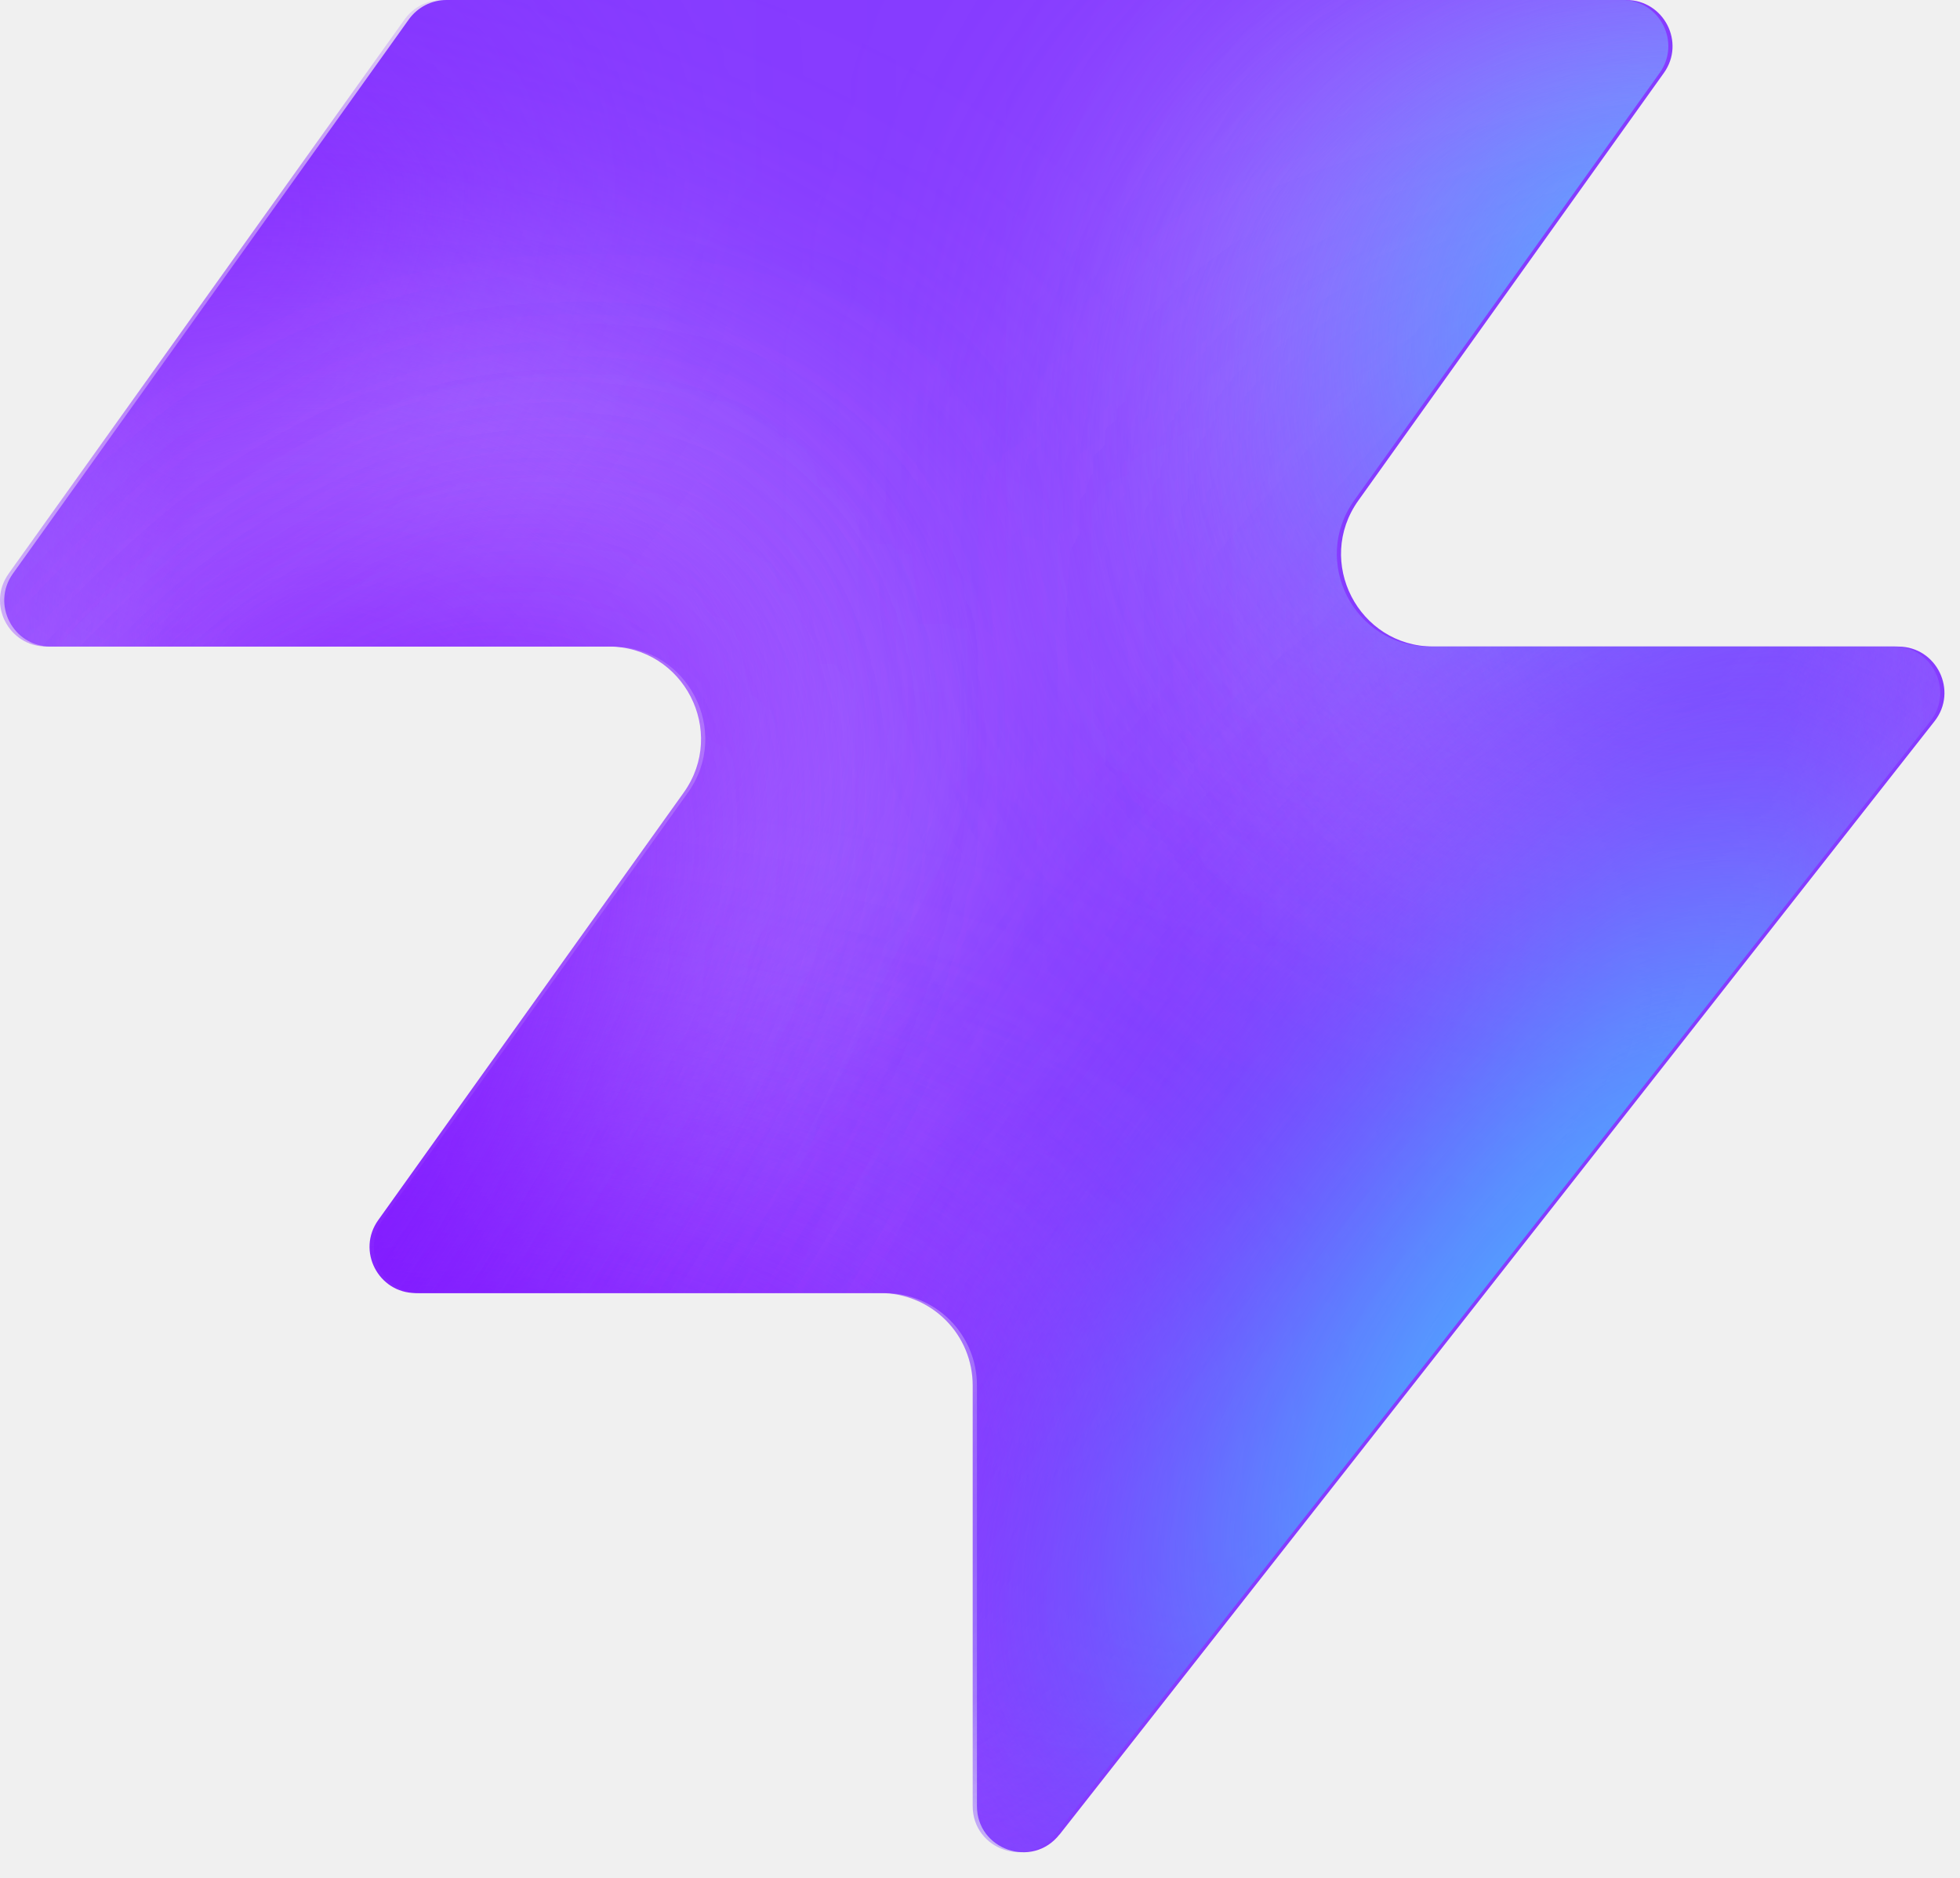
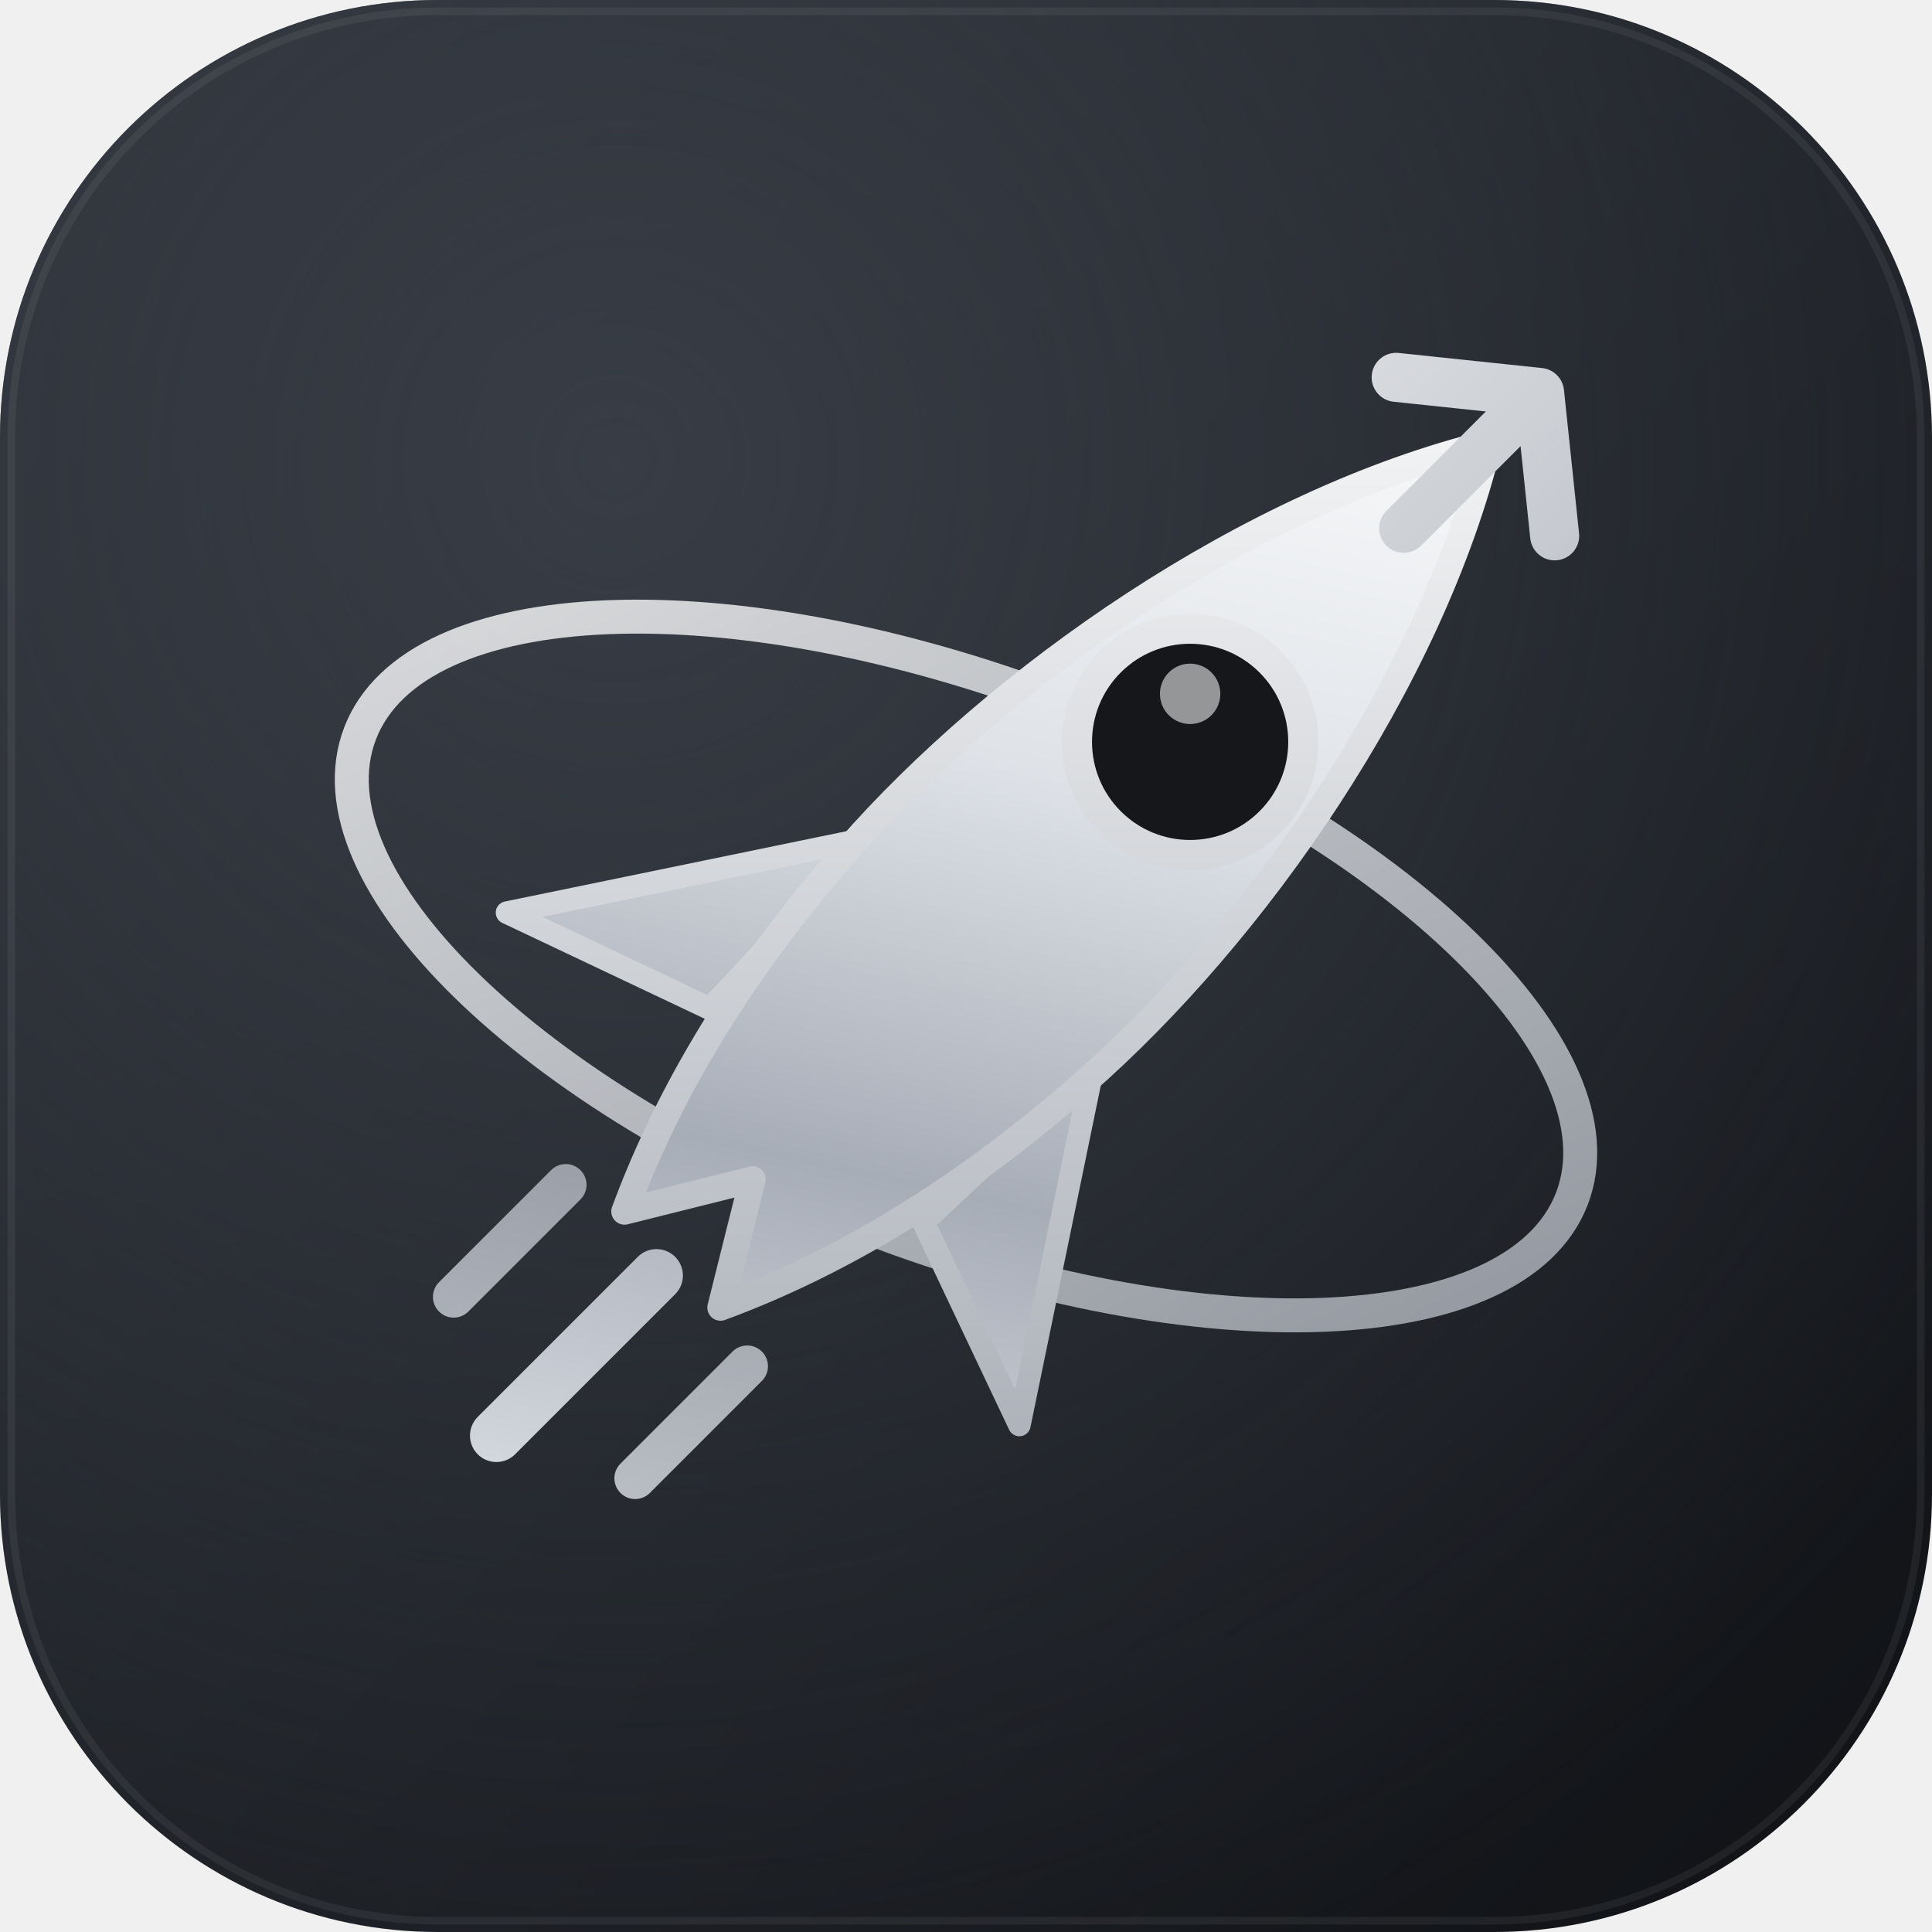
- <svg xmlns="http://www.w3.org/2000/svg" width="48" height="46" fill="none" viewBox="0 0 48 46">
-   <path fill="#863bff" d="M25.946 44.938c-.664.845-2.021.375-2.021-.698V33.937a2.26 2.26 0 0 0-2.262-2.262H10.287c-.92 0-1.456-1.04-.92-1.788l7.48-10.471c1.07-1.497 0-3.578-1.842-3.578H1.237c-.92 0-1.456-1.04-.92-1.788L10.013.474c.214-.297.556-.474.92-.474h28.894c.92 0 1.456 1.04.92 1.788l-7.48 10.471c-1.07 1.498 0 3.579 1.842 3.579h11.377c.943 0 1.473 1.088.89 1.83L25.947 44.94z" style="fill:#863bff;fill:color(display-p3 .525 .23 1);fill-opacity:1" />
-   <mask id="a" width="48" height="46" x="0" y="0" maskUnits="userSpaceOnUse" style="mask-type:alpha">
-     <path fill="#000" d="M25.842 44.938c-.664.844-2.021.375-2.021-.698V33.937a2.26 2.26 0 0 0-2.262-2.262H10.183c-.92 0-1.456-1.04-.92-1.788l7.48-10.471c1.07-1.498 0-3.579-1.842-3.579H1.133c-.92 0-1.456-1.04-.92-1.787L9.91.473c.214-.297.556-.474.92-.474h28.894c.92 0 1.456 1.04.92 1.788l-7.48 10.471c-1.07 1.498 0 3.578 1.842 3.578h11.377c.943 0 1.473 1.088.89 1.832L25.843 44.94z" style="fill:#000;fill-opacity:1" />
-   </mask>
-   <g mask="url(#a)">
-     <g filter="url(#b)">
-       <ellipse cx="5.508" cy="14.704" fill="#ede6ff" rx="5.508" ry="14.704" style="fill:#ede6ff;fill:color(display-p3 .927 .903 1);fill-opacity:1" transform="matrix(.00324 1 1 -.00324 -4.47 31.516)" />
-     </g>
-     <g filter="url(#c)">
-       <ellipse cx="10.399" cy="29.851" fill="#ede6ff" rx="10.399" ry="29.851" style="fill:#ede6ff;fill:color(display-p3 .927 .903 1);fill-opacity:1" transform="matrix(.00324 1 1 -.00324 -39.328 7.883)" />
-     </g>
-     <g filter="url(#d)">
-       <ellipse cx="5.508" cy="30.487" fill="#7e14ff" rx="5.508" ry="30.487" style="fill:#7e14ff;fill:color(display-p3 .492 .077 1);fill-opacity:1" transform="rotate(89.814 -25.913 -14.639)scale(1 -1)" />
-     </g>
-     <g filter="url(#e)">
-       <ellipse cx="5.508" cy="30.599" fill="#7e14ff" rx="5.508" ry="30.599" style="fill:#7e14ff;fill:color(display-p3 .492 .077 1);fill-opacity:1" transform="rotate(89.814 -32.644 -3.334)scale(1 -1)" />
-     </g>
-     <g filter="url(#f)">
-       <ellipse cx="5.508" cy="30.599" fill="#7e14ff" rx="5.508" ry="30.599" style="fill:#7e14ff;fill:color(display-p3 .492 .077 1);fill-opacity:1" transform="matrix(.00324 1 1 -.00324 -34.34 30.47)" />
-     </g>
-     <g filter="url(#g)">
-       <ellipse cx="14.072" cy="22.078" fill="#ede6ff" rx="14.072" ry="22.078" style="fill:#ede6ff;fill:color(display-p3 .927 .903 1);fill-opacity:1" transform="rotate(93.35 24.506 48.493)scale(-1 1)" />
-     </g>
-     <g filter="url(#h)">
-       <ellipse cx="3.47" cy="21.501" fill="#7e14ff" rx="3.47" ry="21.501" style="fill:#7e14ff;fill:color(display-p3 .492 .077 1);fill-opacity:1" transform="rotate(89.009 28.708 47.59)scale(-1 1)" />
-     </g>
-     <g filter="url(#i)">
-       <ellipse cx="3.47" cy="21.501" fill="#7e14ff" rx="3.47" ry="21.501" style="fill:#7e14ff;fill:color(display-p3 .492 .077 1);fill-opacity:1" transform="rotate(89.009 28.708 47.59)scale(-1 1)" />
-     </g>
-     <g filter="url(#j)">
-       <ellipse cx=".387" cy="8.972" fill="#7e14ff" rx="4.407" ry="29.108" style="fill:#7e14ff;fill:color(display-p3 .492 .077 1);fill-opacity:1" transform="rotate(39.51 .387 8.972)" />
-     </g>
-     <g filter="url(#k)">
-       <ellipse cx="47.523" cy="-6.092" fill="#7e14ff" rx="4.407" ry="29.108" style="fill:#7e14ff;fill:color(display-p3 .492 .077 1);fill-opacity:1" transform="rotate(37.892 47.523 -6.092)" />
-     </g>
-     <g filter="url(#l)">
-       <ellipse cx="41.412" cy="6.333" fill="#47bfff" rx="5.971" ry="9.665" style="fill:#47bfff;fill:color(display-p3 .28 .748 1);fill-opacity:1" transform="rotate(37.892 41.412 6.333)" />
-     </g>
-     <g filter="url(#m)">
-       <ellipse cx="-1.879" cy="38.332" fill="#7e14ff" rx="4.407" ry="29.108" style="fill:#7e14ff;fill:color(display-p3 .492 .077 1);fill-opacity:1" transform="rotate(37.892 -1.88 38.332)" />
-     </g>
-     <g filter="url(#n)">
-       <ellipse cx="-1.879" cy="38.332" fill="#7e14ff" rx="4.407" ry="29.108" style="fill:#7e14ff;fill:color(display-p3 .492 .077 1);fill-opacity:1" transform="rotate(37.892 -1.88 38.332)" />
-     </g>
-     <g filter="url(#o)">
-       <ellipse cx="35.651" cy="29.907" fill="#7e14ff" rx="4.407" ry="29.108" style="fill:#7e14ff;fill:color(display-p3 .492 .077 1);fill-opacity:1" transform="rotate(37.892 35.651 29.907)" />
-     </g>
-     <g filter="url(#p)">
-       <ellipse cx="38.418" cy="32.4" fill="#47bfff" rx="5.971" ry="15.297" style="fill:#47bfff;fill:color(display-p3 .28 .748 1);fill-opacity:1" transform="rotate(37.892 38.418 32.4)" />
-     </g>
+ <svg xmlns="http://www.w3.org/2000/svg" width="512" height="512" fill="none" viewBox="0 0 512 512">
+   <defs>
+     <linearGradient id="bg" x1="0" y1="0" x2="512" y2="512" gradientUnits="userSpaceOnUse">
+       <stop offset="0" stop-color="#2b2f36" />
+       <stop offset="0.55" stop-color="#1c1f24" />
+       <stop offset="1" stop-color="#101216" />
+     </linearGradient>
+     <radialGradient id="bgGlow" cx="0.32" cy="0.24" r="0.85">
+       <stop offset="0" stop-color="#3a3f48" stop-opacity="0.9" />
+       <stop offset="1" stop-color="#3a3f48" stop-opacity="0" />
+     </radialGradient>
+     <linearGradient id="silver" x1="150" y1="80" x2="380" y2="440" gradientUnits="userSpaceOnUse">
+       <stop offset="0" stop-color="#ffffff" />
+       <stop offset="0.35" stop-color="#dfe3e8" />
+       <stop offset="0.62" stop-color="#a7adb7" />
+       <stop offset="0.82" stop-color="#cdd2d9" />
+       <stop offset="1" stop-color="#f3f5f8" />
+     </linearGradient>
+     <linearGradient id="silverEdge" x1="120" y1="120" x2="400" y2="400" gradientUnits="userSpaceOnUse">
+       <stop offset="0" stop-color="#ffffff" />
+       <stop offset="1" stop-color="#9aa0aa" />
+     </linearGradient>
+   </defs>
+   <rect width="512" height="512" rx="116" fill="url(#bg)" />
+   <rect width="512" height="512" rx="116" fill="url(#bgGlow)" />
+   <rect x="3" y="3" width="506" height="506" rx="113" fill="none" stroke="#ffffff" stroke-opacity="0.06" stroke-width="2" />
+   <g transform="rotate(45 256 256)">
+     <ellipse cx="256" cy="256" rx="172" ry="74" transform="rotate(-24 256 256)" fill="none" stroke="url(#silverEdge)" stroke-width="9" stroke-opacity="0.85" />
+     <path d="M214 250 L160 332 L216 312 Z" fill="url(#silver)" stroke="url(#silverEdge)" stroke-width="6" stroke-linejoin="round" />
+     <path d="M298 250 L352 332 L296 312 Z" fill="url(#silver)" stroke="url(#silverEdge)" stroke-width="6" stroke-linejoin="round" />
+     <path d="M256 60              C 290 116, 304 196, 300 256              C 297 304, 286 340, 274 366              L 256 336              L 238 366              C 226 340, 215 304, 212 256              C 208 196, 222 116, 256 60 Z" fill="url(#silver)" stroke="url(#silverEdge)" stroke-width="7" stroke-linejoin="round" />
+     <circle cx="256" cy="172" r="30" fill="#15171a" />
+     <circle cx="256" cy="172" r="30" fill="none" stroke="url(#silverEdge)" stroke-width="8" />
+     <circle cx="247" cy="163" r="8" fill="#ffffff" fill-opacity="0.55" />
+     <path d="M256 372 V 432" stroke="url(#silver)" stroke-width="14" stroke-linecap="round" />
+     <path d="M222 372 V 414" stroke="url(#silver)" stroke-width="11" stroke-linecap="round" stroke-opacity="0.85" />
+     <path d="M290 372 V 414" stroke="url(#silver)" stroke-width="11" stroke-linecap="round" stroke-opacity="0.85" />
  </g>
-   <defs>
-     <filter id="b" width="60.045" height="41.654" x="-19.77" y="16.149" color-interpolation-filters="sRGB" filterUnits="userSpaceOnUse">
-       <feFlood flood-opacity="0" result="BackgroundImageFix" />
-       <feBlend in="SourceGraphic" in2="BackgroundImageFix" result="shape" />
-       <feGaussianBlur result="effect1_foregroundBlur_2002_17158" stdDeviation="7.659" />
-     </filter>
-     <filter id="c" width="90.34" height="51.437" x="-54.613" y="-7.533" color-interpolation-filters="sRGB" filterUnits="userSpaceOnUse">
-       <feFlood flood-opacity="0" result="BackgroundImageFix" />
-       <feBlend in="SourceGraphic" in2="BackgroundImageFix" result="shape" />
-       <feGaussianBlur result="effect1_foregroundBlur_2002_17158" stdDeviation="7.659" />
-     </filter>
-     <filter id="d" width="79.355" height="29.4" x="-49.64" y="2.03" color-interpolation-filters="sRGB" filterUnits="userSpaceOnUse">
-       <feFlood flood-opacity="0" result="BackgroundImageFix" />
-       <feBlend in="SourceGraphic" in2="BackgroundImageFix" result="shape" />
-       <feGaussianBlur result="effect1_foregroundBlur_2002_17158" stdDeviation="4.596" />
-     </filter>
-     <filter id="e" width="79.579" height="29.4" x="-45.045" y="20.029" color-interpolation-filters="sRGB" filterUnits="userSpaceOnUse">
-       <feFlood flood-opacity="0" result="BackgroundImageFix" />
-       <feBlend in="SourceGraphic" in2="BackgroundImageFix" result="shape" />
-       <feGaussianBlur result="effect1_foregroundBlur_2002_17158" stdDeviation="4.596" />
-     </filter>
-     <filter id="f" width="79.579" height="29.4" x="-43.513" y="21.178" color-interpolation-filters="sRGB" filterUnits="userSpaceOnUse">
-       <feFlood flood-opacity="0" result="BackgroundImageFix" />
-       <feBlend in="SourceGraphic" in2="BackgroundImageFix" result="shape" />
-       <feGaussianBlur result="effect1_foregroundBlur_2002_17158" stdDeviation="4.596" />
-     </filter>
-     <filter id="g" width="74.749" height="58.852" x="15.756" y="-17.901" color-interpolation-filters="sRGB" filterUnits="userSpaceOnUse">
-       <feFlood flood-opacity="0" result="BackgroundImageFix" />
-       <feBlend in="SourceGraphic" in2="BackgroundImageFix" result="shape" />
-       <feGaussianBlur result="effect1_foregroundBlur_2002_17158" stdDeviation="7.659" />
-     </filter>
-     <filter id="h" width="61.377" height="25.362" x="23.548" y="2.284" color-interpolation-filters="sRGB" filterUnits="userSpaceOnUse">
-       <feFlood flood-opacity="0" result="BackgroundImageFix" />
-       <feBlend in="SourceGraphic" in2="BackgroundImageFix" result="shape" />
-       <feGaussianBlur result="effect1_foregroundBlur_2002_17158" stdDeviation="4.596" />
-     </filter>
-     <filter id="i" width="61.377" height="25.362" x="23.548" y="2.284" color-interpolation-filters="sRGB" filterUnits="userSpaceOnUse">
-       <feFlood flood-opacity="0" result="BackgroundImageFix" />
-       <feBlend in="SourceGraphic" in2="BackgroundImageFix" result="shape" />
-       <feGaussianBlur result="effect1_foregroundBlur_2002_17158" stdDeviation="4.596" />
-     </filter>
-     <filter id="j" width="56.045" height="63.649" x="-27.636" y="-22.853" color-interpolation-filters="sRGB" filterUnits="userSpaceOnUse">
-       <feFlood flood-opacity="0" result="BackgroundImageFix" />
-       <feBlend in="SourceGraphic" in2="BackgroundImageFix" result="shape" />
-       <feGaussianBlur result="effect1_foregroundBlur_2002_17158" stdDeviation="4.596" />
-     </filter>
-     <filter id="k" width="54.814" height="64.646" x="20.116" y="-38.415" color-interpolation-filters="sRGB" filterUnits="userSpaceOnUse">
-       <feFlood flood-opacity="0" result="BackgroundImageFix" />
-       <feBlend in="SourceGraphic" in2="BackgroundImageFix" result="shape" />
-       <feGaussianBlur result="effect1_foregroundBlur_2002_17158" stdDeviation="4.596" />
-     </filter>
-     <filter id="l" width="33.541" height="35.313" x="24.641" y="-11.323" color-interpolation-filters="sRGB" filterUnits="userSpaceOnUse">
-       <feFlood flood-opacity="0" result="BackgroundImageFix" />
-       <feBlend in="SourceGraphic" in2="BackgroundImageFix" result="shape" />
-       <feGaussianBlur result="effect1_foregroundBlur_2002_17158" stdDeviation="4.596" />
-     </filter>
-     <filter id="m" width="54.814" height="64.646" x="-29.286" y="6.009" color-interpolation-filters="sRGB" filterUnits="userSpaceOnUse">
-       <feFlood flood-opacity="0" result="BackgroundImageFix" />
-       <feBlend in="SourceGraphic" in2="BackgroundImageFix" result="shape" />
-       <feGaussianBlur result="effect1_foregroundBlur_2002_17158" stdDeviation="4.596" />
-     </filter>
-     <filter id="n" width="54.814" height="64.646" x="-29.286" y="6.009" color-interpolation-filters="sRGB" filterUnits="userSpaceOnUse">
-       <feFlood flood-opacity="0" result="BackgroundImageFix" />
-       <feBlend in="SourceGraphic" in2="BackgroundImageFix" result="shape" />
-       <feGaussianBlur result="effect1_foregroundBlur_2002_17158" stdDeviation="4.596" />
-     </filter>
-     <filter id="o" width="54.814" height="64.646" x="8.244" y="-2.416" color-interpolation-filters="sRGB" filterUnits="userSpaceOnUse">
-       <feFlood flood-opacity="0" result="BackgroundImageFix" />
-       <feBlend in="SourceGraphic" in2="BackgroundImageFix" result="shape" />
-       <feGaussianBlur result="effect1_foregroundBlur_2002_17158" stdDeviation="4.596" />
-     </filter>
-     <filter id="p" width="39.409" height="43.623" x="18.713" y="10.588" color-interpolation-filters="sRGB" filterUnits="userSpaceOnUse">
-       <feFlood flood-opacity="0" result="BackgroundImageFix" />
-       <feBlend in="SourceGraphic" in2="BackgroundImageFix" result="shape" />
-       <feGaussianBlur result="effect1_foregroundBlur_2002_17158" stdDeviation="4.596" />
-     </filter>
-   </defs>
+   <path d="M372 140 L408 104 M408 104 L370 100 M408 104 L412 142" fill="none" stroke="url(#silverEdge)" stroke-width="13" stroke-linecap="round" stroke-linejoin="round" />
</svg>
